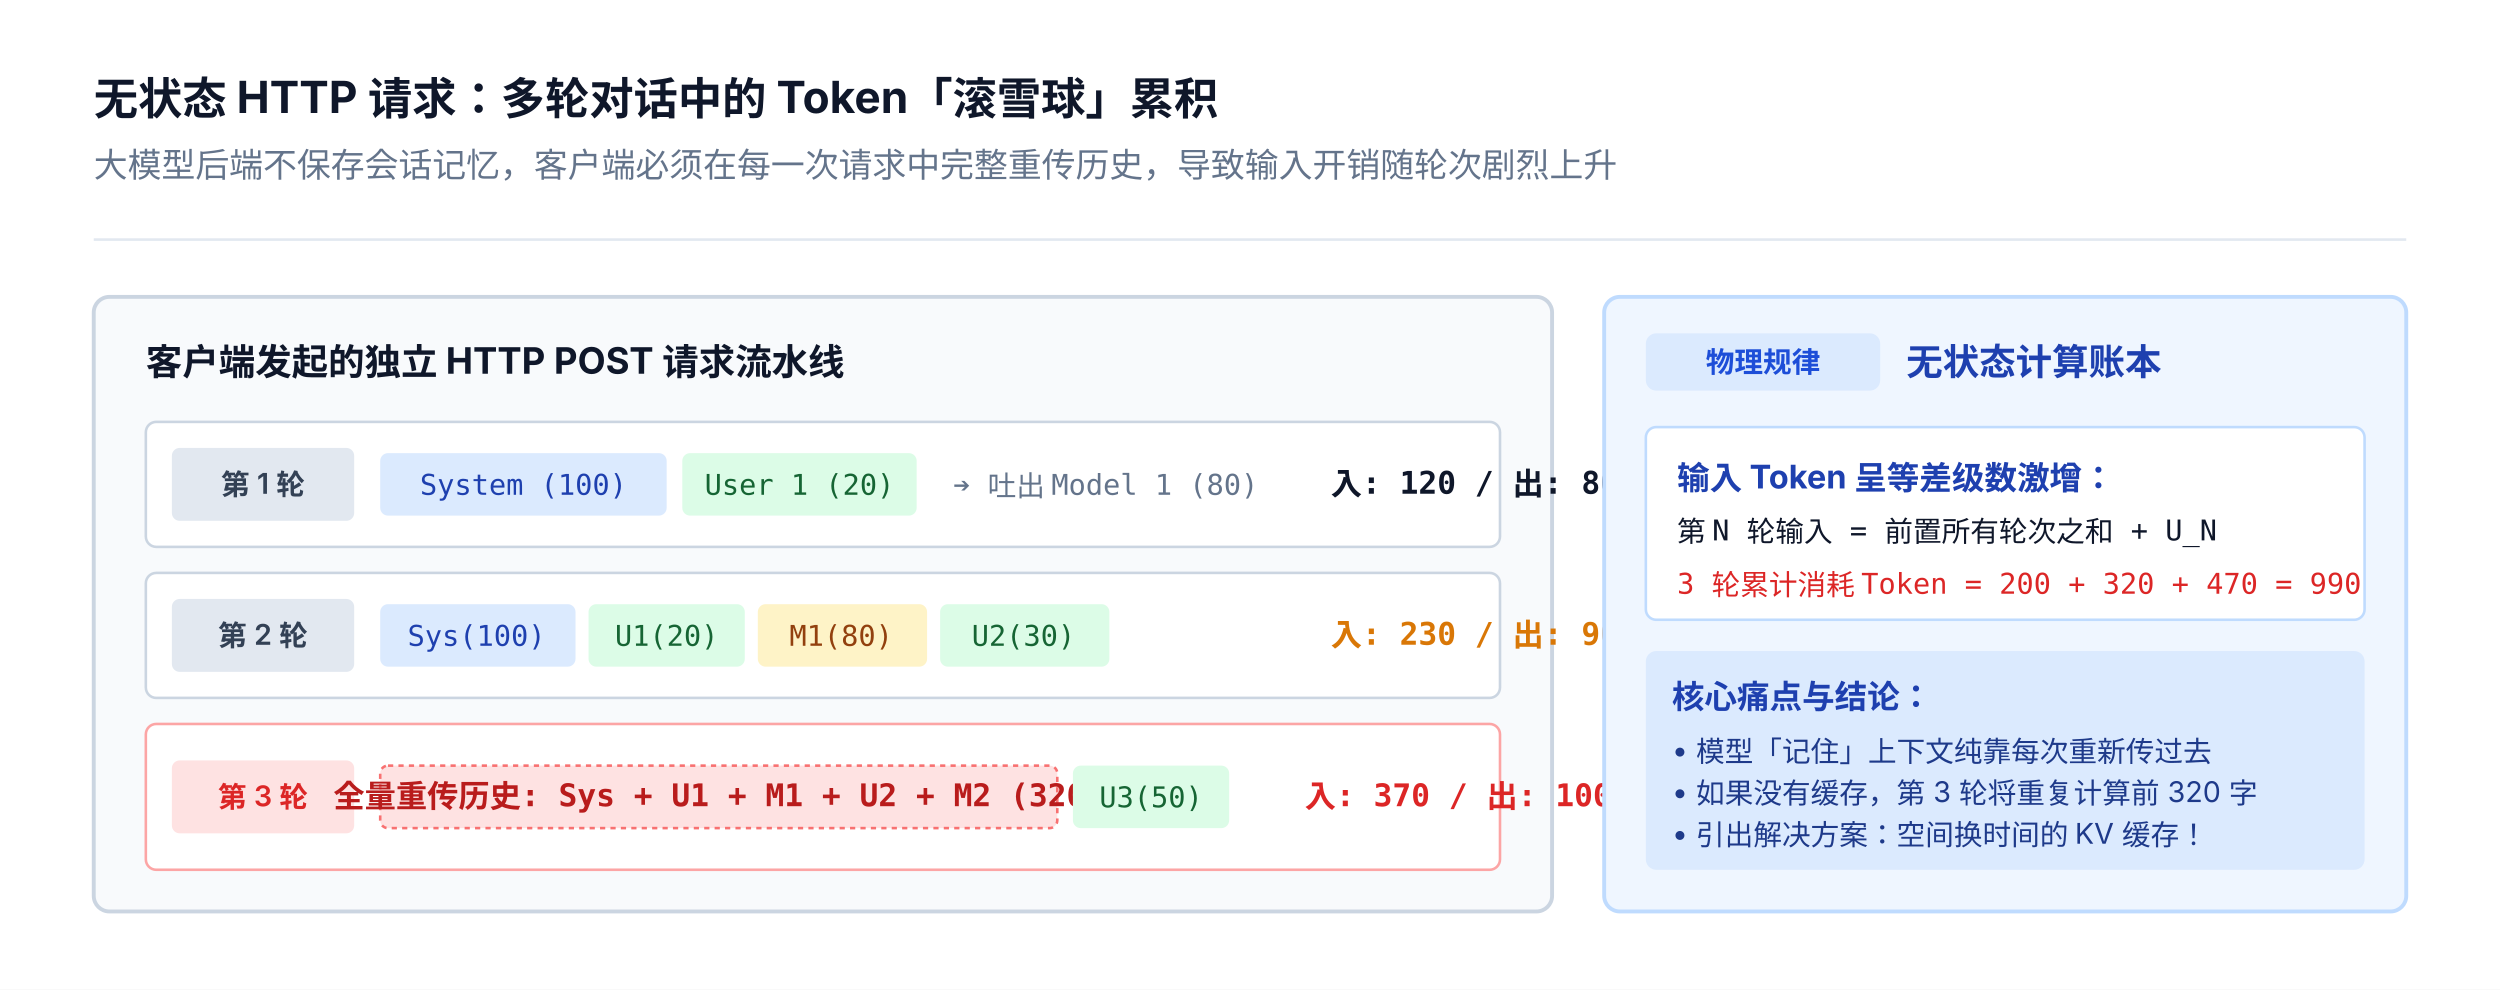
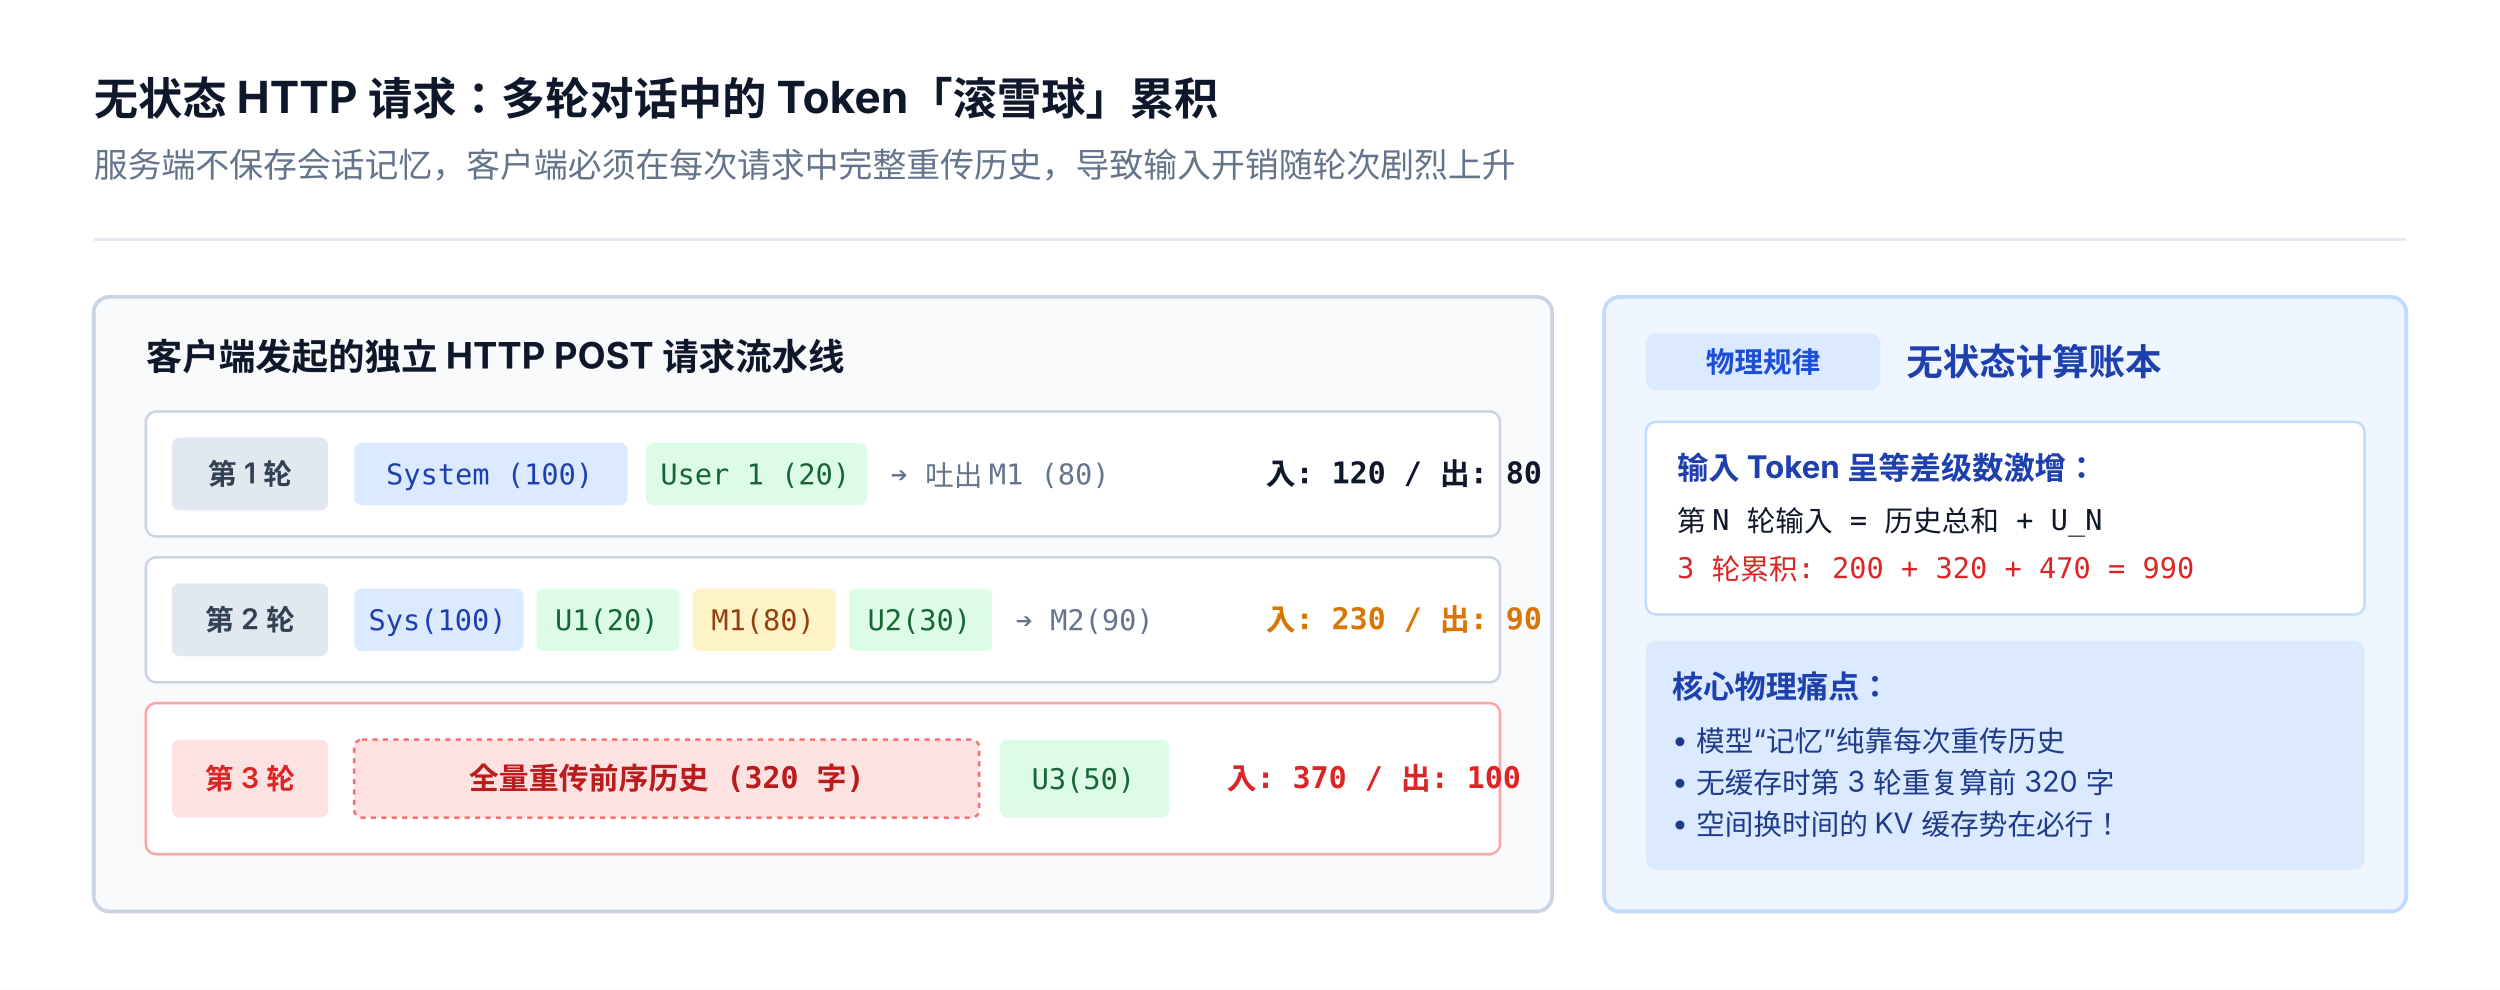
<svg xmlns="http://www.w3.org/2000/svg" viewBox="0 0 960 380" width="960" height="380">
  <defs>
    <style>
      text { font-family: -apple-system, BlinkMacSystemFont, "PingFang SC", "Segoe UI", "Noto Sans SC", sans-serif; }
      .title { font-size: 17px; font-weight: 700; fill: #0f172a; }
      .subtitle { font-size: 13px; font-weight: 400; fill: #64748b; }
      .col-title { font-size: 14px; font-weight: 700; }
      .tag { font-size: 11px; font-weight: 600; }
-       .box-label { font-size: 12.5px; font-weight: 700; }
+       .box-label { font-size: 12px; font-weight: 700; }
      .box-desc { font-size: 11px; font-weight: 400; line-height: 1.4; }
      .mono { font-family: "IBM Plex Mono", monospace; font-size: 11px; }
-       .mono-bold { font-family: "IBM Plex Mono", monospace; font-size: 12px; font-weight: 700; }
+       .mono-bold { font-family: "IBM Plex Mono", monospace; font-size: 11.5px; font-weight: 700; }
    </style>
  </defs>
  <rect width="960" height="380" fill="#ffffff" />
  <text x="36" y="44" class="title">无状态 HTTP 请求：多轮对话中的 Token「滚雪球」累积</text>
-   <text x="36" y="68" class="subtitle">大模型后端不保存会话记忆，客户端必须在每一次请求中完整重传历史，导致输入开销随轮次剧烈上升</text>
+   <text x="36" y="68" class="subtitle">服务端不保存会话记忆，客户端必须在每次请求中完整重传历史，导致输入开销随轮次剧烈上升</text>
  <line x1="36" y1="92" x2="924" y2="92" stroke="#e2e8f0" stroke-width="1" />
  <g transform="translate(36, 114)">
    <g transform="translate(0, 0)">
      <rect width="560" height="236" rx="6" fill="#f8fafc" stroke="#cbd5e1" stroke-width="1.5" />
-       <text x="20" y="30" class="col-title" fill="#0f172a">客户端发起的独立 HTTP POST 请求流水线</text>
-       <g transform="translate(20, 48)">
+       <text x="20" y="28" class="col-title" fill="#0f172a">客户端发起的独立 HTTP POST 请求流水线</text>
+       <g transform="translate(20, 44)">
        <rect width="520" height="48" rx="4" fill="#ffffff" stroke="#cbd5e1" />
-         <rect x="10" y="10" width="70" height="28" rx="3" fill="#e2e8f0" />
-         <text x="45" y="28" text-anchor="middle" class="tag" fill="#334155">第 1 轮</text>
-         <rect x="90" y="12" width="110" height="24" rx="3" fill="#dbeafe" />
-         <text x="145" y="28" text-anchor="middle" class="mono" fill="#1e40af">System (100)</text>
-         <rect x="206" y="12" width="90" height="24" rx="3" fill="#dcfce7" />
-         <text x="251" y="28" text-anchor="middle" class="mono" fill="#166534">User 1 (20)</text>
-         <text x="310" y="28" class="mono" fill="#64748b">➔ 吐出 Model 1 (80)</text>
-         <text x="455" y="28" class="mono-bold" fill="#0f172a">入: 120 / 出: 80</text>
+         <rect x="10" y="10" width="60" height="28" rx="3" fill="#e2e8f0" />
+         <text x="40" y="28" text-anchor="middle" class="tag" fill="#334155">第 1 轮</text>
+         <rect x="80" y="12" width="105" height="24" rx="3" fill="#dbeafe" />
+         <text x="132" y="28" text-anchor="middle" class="mono" fill="#1e40af">System (100)</text>
+         <rect x="192" y="12" width="85" height="24" rx="3" fill="#dcfce7" />
+         <text x="234" y="28" text-anchor="middle" class="mono" fill="#166534">User 1 (20)</text>
+         <text x="286" y="28" class="mono" fill="#64748b">➔ 吐出 M1 (80)</text>
+         <text x="430" y="28" class="mono-bold" fill="#0f172a">入: 120 / 出: 80</text>
      </g>
-       <g transform="translate(20, 106)">
+       <g transform="translate(20, 100)">
        <rect width="520" height="48" rx="4" fill="#ffffff" stroke="#cbd5e1" />
-         <rect x="10" y="10" width="70" height="28" rx="3" fill="#e2e8f0" />
-         <text x="45" y="28" text-anchor="middle" class="tag" fill="#334155">第 2 轮</text>
-         <rect x="90" y="12" width="75" height="24" rx="3" fill="#dbeafe" />
-         <text x="127" y="28" text-anchor="middle" class="mono" fill="#1e40af">Sys(100)</text>
-         <rect x="170" y="12" width="60" height="24" rx="3" fill="#dcfce7" />
-         <text x="200" y="28" text-anchor="middle" class="mono" fill="#166534">U1(20)</text>
-         <rect x="235" y="12" width="65" height="24" rx="3" fill="#fef3c7" />
-         <text x="267" y="28" text-anchor="middle" class="mono" fill="#92400e">M1(80)</text>
-         <rect x="305" y="12" width="65" height="24" rx="3" fill="#dcfce7" />
-         <text x="337" y="28" text-anchor="middle" class="mono" fill="#166534">U2(30)</text>
-         <text x="455" y="28" class="mono-bold" fill="#d97706">入: 230 / 出: 90</text>
+         <rect x="10" y="10" width="60" height="28" rx="3" fill="#e2e8f0" />
+         <text x="40" y="28" text-anchor="middle" class="tag" fill="#334155">第 2 轮</text>
+         <rect x="80" y="12" width="65" height="24" rx="3" fill="#dbeafe" />
+         <text x="112" y="28" text-anchor="middle" class="mono" fill="#1e40af">Sys(100)</text>
+         <rect x="150" y="12" width="55" height="24" rx="3" fill="#dcfce7" />
+         <text x="177" y="28" text-anchor="middle" class="mono" fill="#166534">U1(20)</text>
+         <rect x="210" y="12" width="55" height="24" rx="3" fill="#fef3c7" />
+         <text x="237" y="28" text-anchor="middle" class="mono" fill="#92400e">M1(80)</text>
+         <rect x="270" y="12" width="55" height="24" rx="3" fill="#dcfce7" />
+         <text x="297" y="28" text-anchor="middle" class="mono" fill="#166534">U2(30)</text>
+         <text x="334" y="28" class="mono" fill="#64748b">➔ M2(90)</text>
+         <text x="430" y="28" class="mono-bold" fill="#d97706">入: 230 / 出: 90</text>
      </g>
-       <g transform="translate(20, 164)">
-         <rect width="520" height="56" rx="4" fill="#ffffff" stroke="#fca5a5" />
-         <rect x="10" y="14" width="70" height="28" rx="3" fill="#fee2e2" />
-         <text x="45" y="32" text-anchor="middle" class="tag" fill="#dc2626">第 3 轮</text>
-         <rect x="90" y="16" width="260" height="24" rx="3" fill="#fee2e2" stroke="#f87171" stroke-dasharray="2 2" />
-         <text x="220" y="32" text-anchor="middle" class="mono-bold" fill="#b91c1c">全量重传历史: Sys + U1 + M1 + U2 + M2 (320)</text>
-         <rect x="356" y="16" width="60" height="24" rx="3" fill="#dcfce7" />
-         <text x="386" y="32" text-anchor="middle" class="mono" fill="#166534">U3(50)</text>
-         <text x="445" y="32" class="mono-bold" fill="#dc2626">入: 370 / 出: 100</text>
+       <g transform="translate(20, 156)">
+         <rect width="520" height="58" rx="4" fill="#ffffff" stroke="#fca5a5" />
+         <rect x="10" y="14" width="60" height="30" rx="3" fill="#fee2e2" />
+         <text x="40" y="33" text-anchor="middle" class="tag" fill="#dc2626">第 3 轮</text>
+         <rect x="80" y="14" width="240" height="30" rx="3" fill="#fee2e2" stroke="#f87171" stroke-dasharray="2 2" />
+         <text x="200" y="33" text-anchor="middle" class="mono-bold" fill="#b91c1c">全量重传前序历史 (320 字)</text>
+         <rect x="328" y="14" width="65" height="30" rx="3" fill="#dcfce7" />
+         <text x="360" y="33" text-anchor="middle" class="mono" fill="#166534">U3(50)</text>
+         <text x="415" y="33" class="mono-bold" fill="#dc2626">入: 370 / 出: 100</text>
      </g>
    </g>
    <g transform="translate(580, 0)">
      <rect width="308" height="236" rx="6" fill="#eff6ff" stroke="#bfdbfe" stroke-width="1.5" />
      <rect x="16" y="14" width="90" height="22" rx="4" fill="#dbeafe" />
      <text x="61" y="29" text-anchor="middle" class="tag" fill="#1d4ed8">物理规律</text>
      <text x="116" y="30" class="col-title" fill="#1e40af">无状态计算账本</text>
-       <g transform="translate(16, 50)">
+       <g transform="translate(16, 48)">
        <rect width="276" height="74" rx="4" fill="#ffffff" stroke="#bfdbfe" />
-         <text x="12" y="24" class="box-label" fill="#1e40af">输入 Token 呈等差级数激增：</text>
-         <text x="12" y="44" class="mono" fill="#0f172a">第 N 轮输入 = 前置所有轮次之和 + U_N</text>
-         <text x="12" y="64" class="mono" fill="#dc2626">3 轮累计消耗 Token = 200 + 320 + 470 = 990</text>
+         <text x="12" y="22" class="box-label" fill="#1e40af">输入 Token 呈等差级数激增：</text>
+         <text x="12" y="42" class="mono" fill="#0f172a">第 N 轮输入 = 历史总和 + U_N</text>
+         <text x="12" y="60" class="mono" fill="#dc2626">3 轮累积: 200 + 320 + 470 = 990</text>
      </g>
-       <g transform="translate(16, 136)">
-         <rect width="276" height="84" rx="4" fill="#dbeafe" />
-         <text x="10" y="22" class="box-label" fill="#1e40af">核心痛点与结论：</text>
-         <text x="10" y="42" class="box-desc" fill="#1e3a8a">• 模型「记住」上下文纯靠每次重新传过去</text>
-         <text x="10" y="58" class="box-desc" fill="#1e3a8a">• 如果没有缓存，第 3 轮将重复计算前 320 字</text>
-         <text x="10" y="74" class="box-desc" fill="#1e3a8a">• 引出解决方案：空间换时间的 KV 缓存！</text>
+       <g transform="translate(16, 132)">
+         <rect width="276" height="88" rx="4" fill="#dbeafe" />
+         <text x="10" y="22" class="box-label" fill="#1e40af">核心物理痛点：</text>
+         <text x="10" y="42" class="box-desc" fill="#1e3a8a">• 模型“记忆”纯靠每次重传历史</text>
+         <text x="10" y="58" class="box-desc" fill="#1e3a8a">• 无缓存时第 3 轮重复算前 320 字</text>
+         <text x="10" y="74" class="box-desc" fill="#1e3a8a">• 空间换时间的 KV 缓存势在必行！</text>
      </g>
    </g>
  </g>
</svg>
